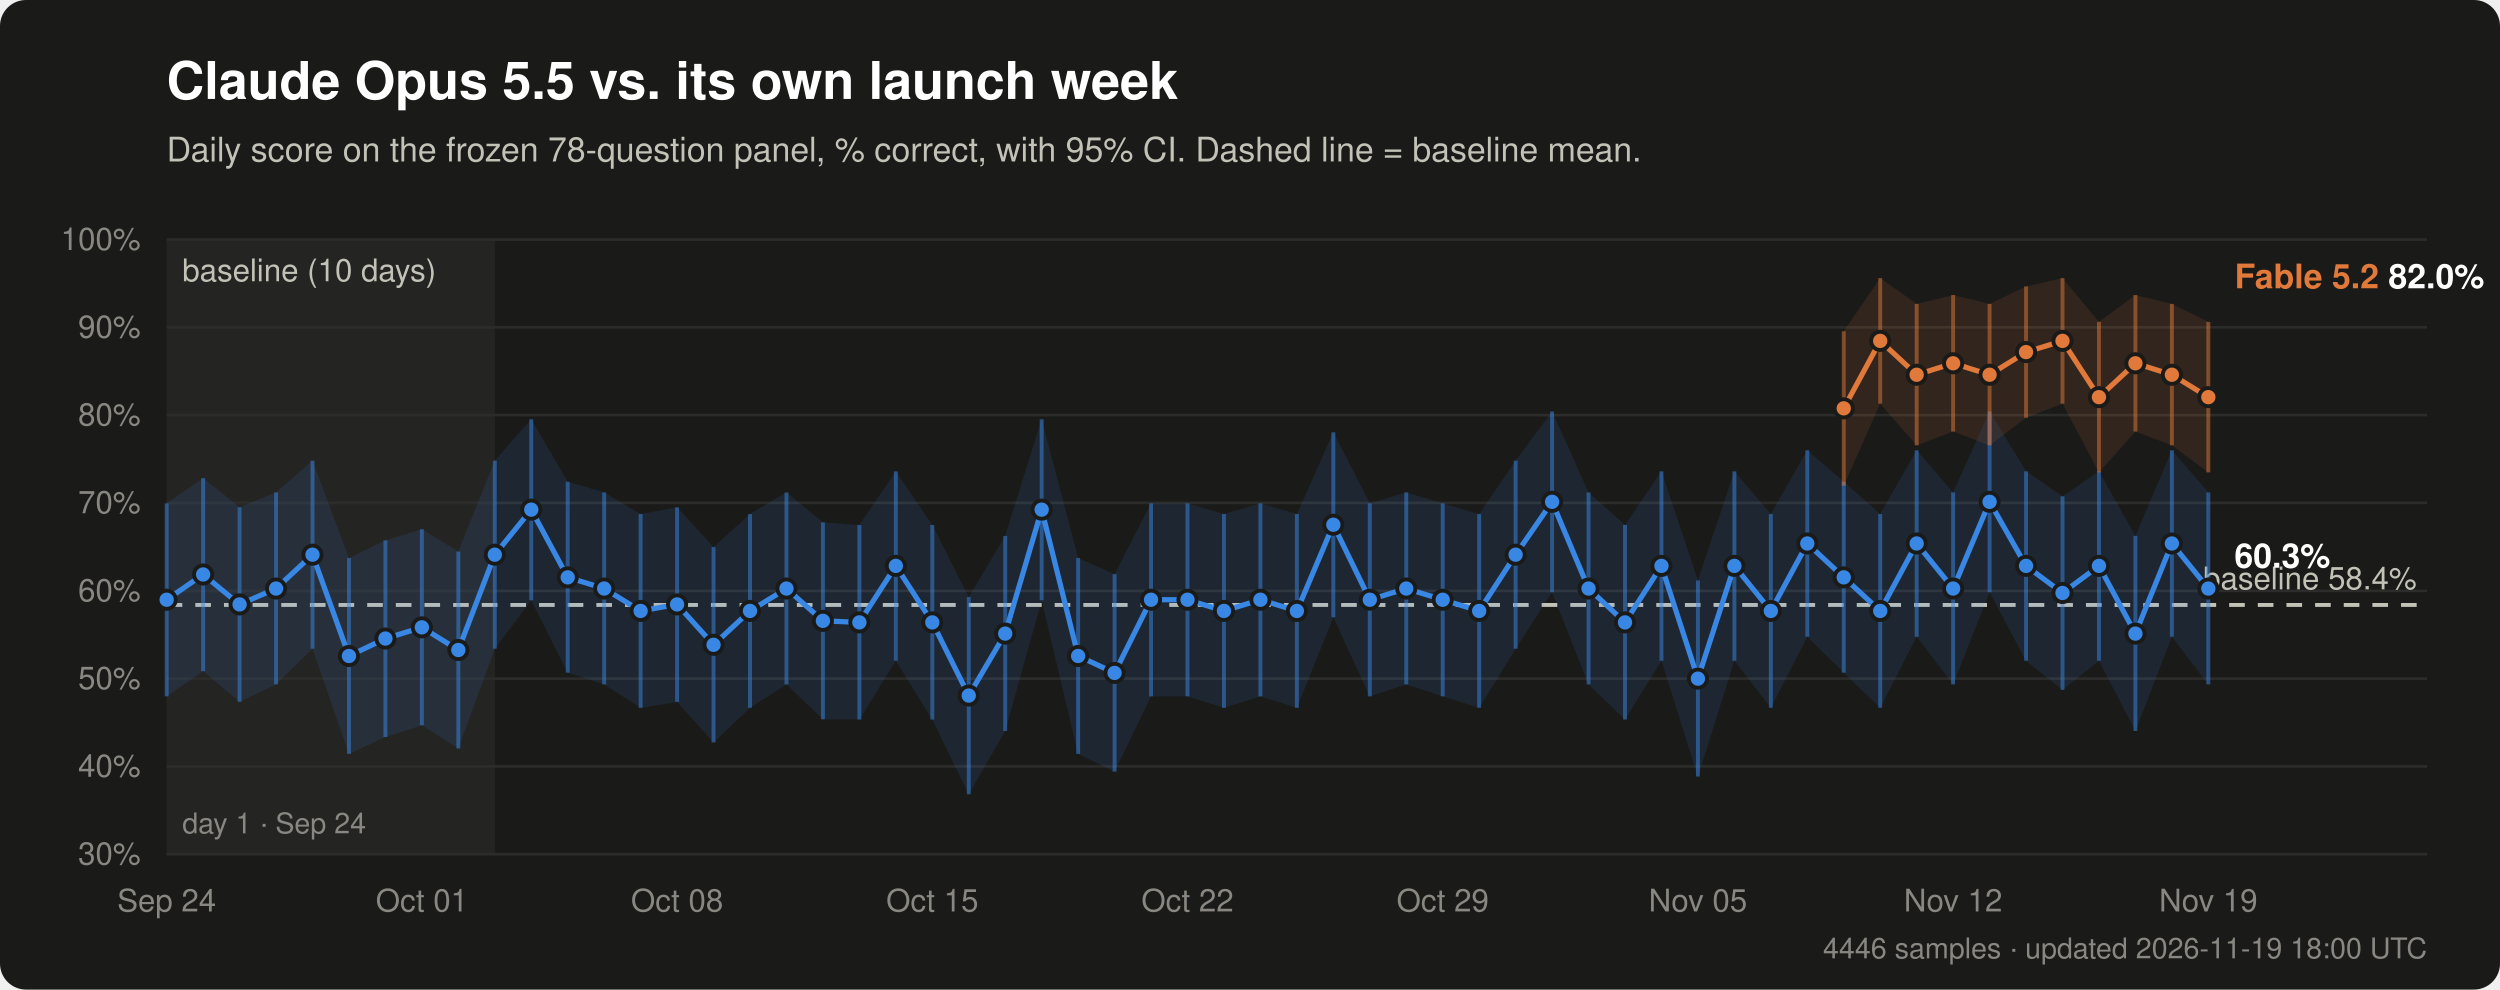
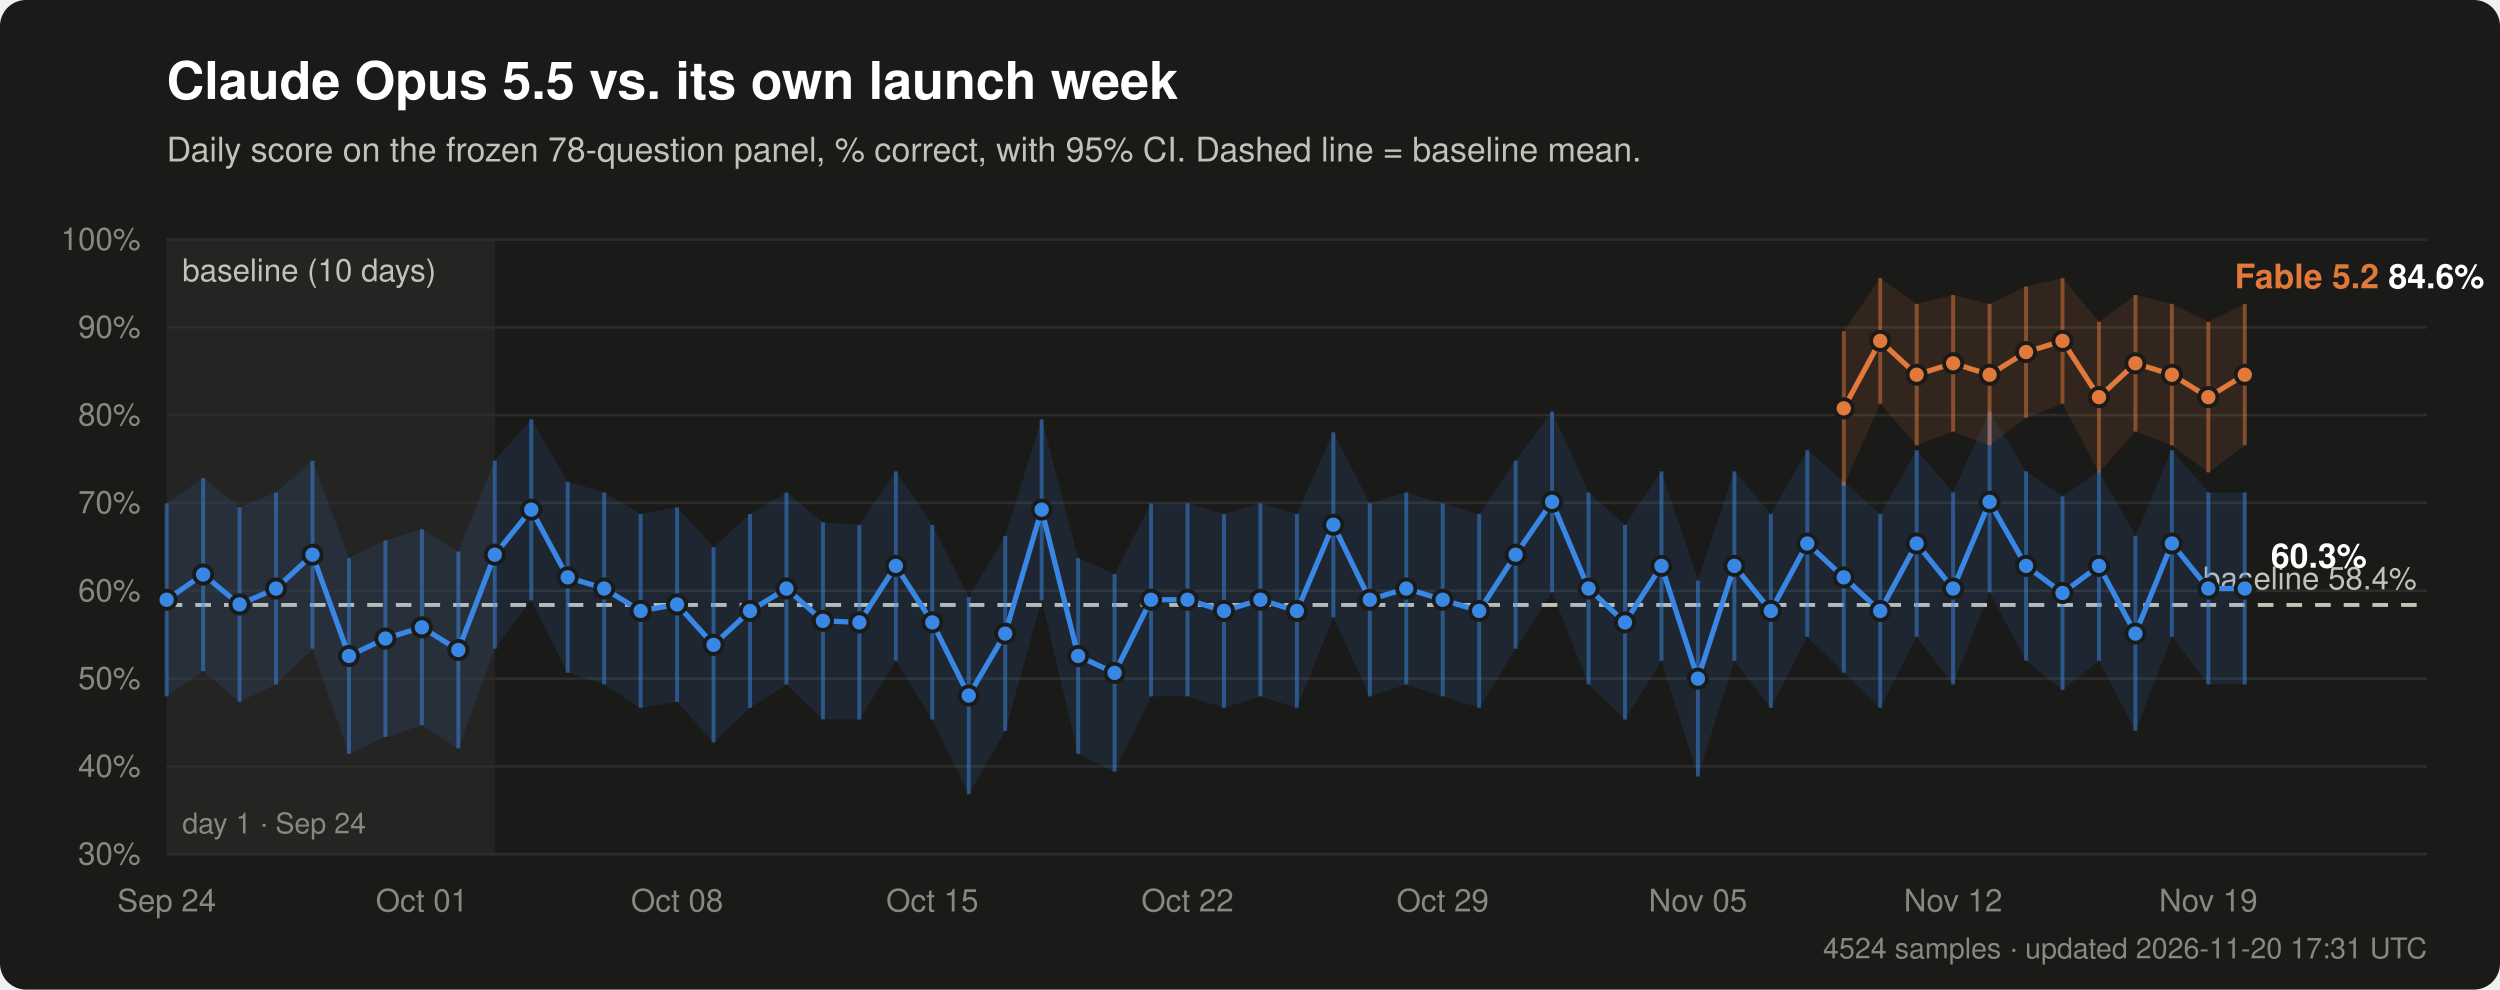
<svg xmlns="http://www.w3.org/2000/svg" width="960" height="380" viewBox="0 0 960 380" font-family="-apple-system, Segoe UI, Helvetica, Arial, sans-serif" role="img" aria-labelledby="t d">
  <rect width="960" height="380" rx="10" fill="#1a1a19" />
  <text x="64" y="38" fill="#ffffff" font-size="20" font-weight="600">Claude Opus 5.5 vs. its own launch week</text>
  <text x="64" y="62" fill="#c3c2b7" font-size="13">Daily score on the frozen 78-question panel, % correct, with 95% CI. Dashed line = baseline mean.</text>
  <line x1="64" y1="328.0" x2="932" y2="328.0" stroke="#2c2c2a" stroke-width="1" />
  <text x="54" y="332.0" text-anchor="end" fill="#898781" font-size="12">30%</text>
  <line x1="64" y1="294.3" x2="932" y2="294.3" stroke="#2c2c2a" stroke-width="1" />
  <text x="54" y="298.3" text-anchor="end" fill="#898781" font-size="12">40%</text>
  <line x1="64" y1="260.6" x2="932" y2="260.6" stroke="#2c2c2a" stroke-width="1" />
  <text x="54" y="264.6" text-anchor="end" fill="#898781" font-size="12">50%</text>
  <line x1="64" y1="226.9" x2="932" y2="226.9" stroke="#2c2c2a" stroke-width="1" />
  <text x="54" y="230.9" text-anchor="end" fill="#898781" font-size="12">60%</text>
  <line x1="64" y1="193.1" x2="932" y2="193.1" stroke="#2c2c2a" stroke-width="1" />
  <text x="54" y="197.1" text-anchor="end" fill="#898781" font-size="12">70%</text>
  <line x1="64" y1="159.4" x2="932" y2="159.4" stroke="#2c2c2a" stroke-width="1" />
  <text x="54" y="163.4" text-anchor="end" fill="#898781" font-size="12">80%</text>
  <line x1="64" y1="125.7" x2="932" y2="125.7" stroke="#2c2c2a" stroke-width="1" />
  <text x="54" y="129.7" text-anchor="end" fill="#898781" font-size="12">90%</text>
  <line x1="64" y1="92.0" x2="932" y2="92.0" stroke="#2c2c2a" stroke-width="1" />
  <text x="54" y="96.0" text-anchor="end" fill="#898781" font-size="12">100%</text>
  <rect x="64.0" y="92" width="126.0" height="236" fill="#2c2c2a" opacity="0.6" />
  <text x="70.0" y="108" fill="#c3c2b7" font-size="12">baseline (10 days)</text>
  <text x="70.0" y="320" fill="#898781" font-size="11">day 1 · Sep 24</text>
  <text x="64.0" y="350" text-anchor="middle" fill="#898781" font-size="12">Sep 24</text>
  <text x="162.0" y="350" text-anchor="middle" fill="#898781" font-size="12">Oct 01</text>
  <text x="260.0" y="350" text-anchor="middle" fill="#898781" font-size="12">Oct 08</text>
  <text x="358.0" y="350" text-anchor="middle" fill="#898781" font-size="12">Oct 15</text>
  <text x="456.0" y="350" text-anchor="middle" fill="#898781" font-size="12">Oct 22</text>
  <text x="554.0" y="350" text-anchor="middle" fill="#898781" font-size="12">Oct 29</text>
  <text x="652.0" y="350" text-anchor="middle" fill="#898781" font-size="12">Nov 05</text>
  <text x="750.0" y="350" text-anchor="middle" fill="#898781" font-size="12">Nov 12</text>
  <text x="848.0" y="350" text-anchor="middle" fill="#898781" font-size="12">Nov 19</text>
  <line x1="64" y1="232.3" x2="932" y2="232.3" stroke="#c3c2b7" stroke-width="1.5" stroke-dasharray="6 5" />
  <text x="928" y="226.3" text-anchor="end" fill="#c3c2b7" font-size="12">baseline 58.4%</text>
-   <path d="M64.0,193.3 L78.0,183.6 L92.0,194.8 L106.0,189.1 L120.0,176.9 L134.0,214.3 L148.0,207.5 L162.0,203.2 L176.0,211.8 L190.0,176.9 L204.0,161.0 L218.0,185.0 L232.0,189.1 L246.0,197.4 L260.0,194.8 L274.0,210.1 L288.0,197.4 L302.0,189.1 L316.0,200.6 L330.0,201.6 L344.0,181.0 L358.0,201.6 L372.0,229.3 L386.0,205.8 L400.0,161.0 L414.0,214.3 L428.0,220.5 L442.0,193.3 L456.0,193.3 L470.0,197.4 L484.0,193.3 L498.0,197.4 L512.0,166.0 L526.0,193.3 L540.0,189.1 L554.0,193.3 L568.0,197.4 L582.0,176.9 L596.0,158.0 L610.0,189.1 L624.0,201.6 L638.0,181.0 L652.0,222.9 L666.0,181.0 L680.0,197.4 L694.0,172.9 L708.0,185.0 L722.0,197.4 L736.0,172.9 L750.0,189.1 L764.0,158.0 L778.0,181.0 L792.0,190.6 L806.0,181.0 L820.0,205.8 L834.0,172.9 L848.0,189.1 L848.0,262.8 L834.0,244.5 L820.0,280.7 L806.0,253.7 L792.0,264.9 L778.0,253.7 L764.0,227.4 L750.0,262.8 L736.0,244.5 L722.0,271.8 L708.0,258.3 L694.0,244.5 L680.0,271.8 L666.0,253.7 L652.0,298.2 L638.0,253.7 L624.0,276.3 L610.0,262.8 L596.0,227.4 L582.0,249.1 L568.0,271.8 L554.0,267.4 L540.0,262.8 L526.0,267.4 L512.0,237.0 L498.0,271.8 L484.0,267.4 L470.0,271.8 L456.0,267.4 L442.0,267.4 L428.0,296.3 L414.0,289.5 L400.0,230.5 L386.0,280.7 L372.0,305.0 L358.0,276.3 L344.0,253.7 L330.0,276.3 L316.0,276.2 L302.0,262.8 L288.0,271.8 L274.0,285.1 L260.0,269.5 L246.0,271.8 L232.0,262.8 L218.0,258.3 L204.0,230.5 L190.0,249.1 L176.0,287.4 L162.0,278.5 L148.0,283.0 L134.0,289.5 L120.0,249.1 L106.0,262.8 L92.0,269.5 L78.0,257.7 L64.0,267.4 Z" fill="#3987e5" opacity="0.12" />
-   <path d="M64.0,230.3 L78.0,220.6 L92.0,232.1 L106.0,226.0 L120.0,213.0 L134.0,251.9 L148.0,245.2 L162.0,240.9 L176.0,249.6 L190.0,213.0 L204.0,195.7 L218.0,221.7 L232.0,226.0 L246.0,234.6 L260.0,232.1 L274.0,247.6 L288.0,234.6 L302.0,226.0 L316.0,238.4 L330.0,239.0 L344.0,217.3 L358.0,239.0 L372.0,267.1 L386.0,243.3 L400.0,195.7 L414.0,251.9 L428.0,258.4 L442.0,230.3 L456.0,230.3 L470.0,234.6 L484.0,230.3 L498.0,234.6 L512.0,201.5 L526.0,230.3 L540.0,226.0 L554.0,230.3 L568.0,234.6 L582.0,213.0 L596.0,192.7 L610.0,226.0 L624.0,239.0 L638.0,217.3 L652.0,260.6 L666.0,217.3 L680.0,234.6 L694.0,208.7 L708.0,221.7 L722.0,234.6 L736.0,208.7 L750.0,226.0 L764.0,192.7 L778.0,217.3 L792.0,227.7 L806.0,217.3 L820.0,243.3 L834.0,208.7 L848.0,226.0" fill="none" stroke="#3987e5" stroke-width="2" stroke-linejoin="round" stroke-linecap="round" />
+   <path d="M64.0,193.3 L78.0,183.6 L92.0,194.8 L106.0,189.1 L120.0,176.9 L134.0,214.3 L148.0,207.5 L162.0,203.2 L176.0,211.8 L190.0,176.9 L204.0,161.0 L218.0,185.0 L232.0,189.1 L246.0,197.4 L260.0,194.8 L274.0,210.1 L288.0,197.4 L302.0,189.1 L316.0,200.6 L330.0,201.6 L344.0,181.0 L358.0,201.6 L372.0,229.3 L386.0,205.8 L400.0,161.0 L414.0,214.3 L428.0,220.5 L442.0,193.3 L456.0,193.3 L470.0,197.4 L484.0,193.3 L498.0,197.4 L512.0,166.0 L526.0,193.3 L540.0,189.1 L554.0,193.3 L568.0,197.4 L582.0,176.9 L596.0,158.0 L610.0,189.1 L624.0,201.6 L638.0,181.0 L652.0,222.9 L666.0,181.0 L680.0,197.4 L694.0,172.9 L708.0,185.0 L722.0,197.4 L736.0,172.9 L750.0,189.1 L764.0,158.0 L778.0,181.0 L792.0,190.6 L806.0,181.0 L820.0,205.8 L834.0,172.9 L848.0,189.1 L862.0,189.1 L862.0,262.8 L848.0,262.8 L834.0,244.5 L820.0,280.7 L806.0,253.7 L792.0,264.9 L778.0,253.7 L764.0,227.4 L750.0,262.8 L736.0,244.5 L722.0,271.8 L708.0,258.3 L694.0,244.5 L680.0,271.8 L666.0,253.7 L652.0,298.2 L638.0,253.7 L624.0,276.3 L610.0,262.8 L596.0,227.4 L582.0,249.1 L568.0,271.8 L554.0,267.4 L540.0,262.8 L526.0,267.4 L512.0,237.0 L498.0,271.8 L484.0,267.4 L470.0,271.8 L456.0,267.4 L442.0,267.4 L428.0,296.3 L414.0,289.5 L400.0,230.5 L386.0,280.7 L372.0,305.0 L358.0,276.3 L344.0,253.7 L330.0,276.3 L316.0,276.2 L302.0,262.8 L288.0,271.8 L274.0,285.1 L260.0,269.5 L246.0,271.8 L232.0,262.8 L218.0,258.3 L204.0,230.5 L190.0,249.1 L176.0,287.4 L162.0,278.5 L148.0,283.0 L134.0,289.5 L120.0,249.1 L106.0,262.8 L92.0,269.5 L78.0,257.7 L64.0,267.4 Z" fill="#3987e5" opacity="0.12" />
+   <path d="M64.0,230.3 L78.0,220.6 L92.0,232.1 L106.0,226.0 L120.0,213.0 L134.0,251.9 L148.0,245.2 L162.0,240.9 L176.0,249.6 L190.0,213.0 L204.0,195.7 L218.0,221.7 L232.0,226.0 L246.0,234.6 L260.0,232.1 L274.0,247.6 L288.0,234.6 L302.0,226.0 L316.0,238.4 L330.0,239.0 L344.0,217.3 L358.0,239.0 L372.0,267.1 L386.0,243.3 L400.0,195.7 L414.0,251.9 L428.0,258.4 L442.0,230.3 L456.0,230.3 L470.0,234.6 L484.0,230.3 L498.0,234.6 L512.0,201.5 L526.0,230.3 L540.0,226.0 L554.0,230.3 L568.0,234.6 L582.0,213.0 L596.0,192.7 L610.0,226.0 L624.0,239.0 L638.0,217.3 L652.0,260.6 L666.0,217.3 L680.0,234.6 L694.0,208.7 L708.0,221.7 L722.0,234.6 L736.0,208.7 L750.0,226.0 L764.0,192.7 L778.0,217.3 L792.0,227.7 L806.0,217.3 L820.0,243.3 L834.0,208.7 L848.0,226.0 L862.0,226.0" fill="none" stroke="#3987e5" stroke-width="2" stroke-linejoin="round" stroke-linecap="round" />
  <line x1="64.0" y1="267.4" x2="64.0" y2="193.3" stroke="#3987e5" stroke-width="1.5" opacity="0.5" />
  <circle cx="64.0" cy="230.3" r="3.5" fill="#3987e5" stroke="#1a1a19" stroke-width="1.5" />
  <line x1="78.0" y1="257.7" x2="78.0" y2="183.6" stroke="#3987e5" stroke-width="1.5" opacity="0.5" />
  <circle cx="78.0" cy="220.6" r="3.5" fill="#3987e5" stroke="#1a1a19" stroke-width="1.5" />
  <line x1="92.0" y1="269.5" x2="92.0" y2="194.8" stroke="#3987e5" stroke-width="1.5" opacity="0.5" />
  <circle cx="92.0" cy="232.1" r="3.5" fill="#3987e5" stroke="#1a1a19" stroke-width="1.5" />
  <line x1="106.0" y1="262.8" x2="106.0" y2="189.1" stroke="#3987e5" stroke-width="1.5" opacity="0.5" />
  <circle cx="106.0" cy="226.0" r="3.5" fill="#3987e5" stroke="#1a1a19" stroke-width="1.5" />
  <line x1="120.0" y1="249.1" x2="120.0" y2="176.9" stroke="#3987e5" stroke-width="1.5" opacity="0.5" />
  <circle cx="120.0" cy="213.0" r="3.5" fill="#3987e5" stroke="#1a1a19" stroke-width="1.5" />
  <line x1="134.0" y1="289.5" x2="134.0" y2="214.3" stroke="#3987e5" stroke-width="1.5" opacity="0.5" />
  <circle cx="134.0" cy="251.9" r="3.5" fill="#3987e5" stroke="#1a1a19" stroke-width="1.5" />
  <line x1="148.0" y1="283.0" x2="148.0" y2="207.5" stroke="#3987e5" stroke-width="1.5" opacity="0.5" />
  <circle cx="148.0" cy="245.2" r="3.5" fill="#3987e5" stroke="#1a1a19" stroke-width="1.5" />
  <line x1="162.0" y1="278.5" x2="162.0" y2="203.2" stroke="#3987e5" stroke-width="1.5" opacity="0.5" />
  <circle cx="162.0" cy="240.9" r="3.5" fill="#3987e5" stroke="#1a1a19" stroke-width="1.5" />
  <line x1="176.0" y1="287.4" x2="176.0" y2="211.8" stroke="#3987e5" stroke-width="1.5" opacity="0.5" />
  <circle cx="176.0" cy="249.6" r="3.5" fill="#3987e5" stroke="#1a1a19" stroke-width="1.5" />
  <line x1="190.0" y1="249.1" x2="190.0" y2="176.9" stroke="#3987e5" stroke-width="1.5" opacity="0.5" />
  <circle cx="190.0" cy="213.0" r="3.5" fill="#3987e5" stroke="#1a1a19" stroke-width="1.5" />
  <line x1="204.0" y1="230.5" x2="204.0" y2="161.0" stroke="#3987e5" stroke-width="1.5" opacity="0.5" />
  <circle cx="204.0" cy="195.7" r="3.5" fill="#3987e5" stroke="#1a1a19" stroke-width="1.5" />
  <line x1="218.0" y1="258.3" x2="218.0" y2="185.0" stroke="#3987e5" stroke-width="1.5" opacity="0.5" />
  <circle cx="218.0" cy="221.7" r="3.5" fill="#3987e5" stroke="#1a1a19" stroke-width="1.5" />
  <line x1="232.0" y1="262.8" x2="232.0" y2="189.1" stroke="#3987e5" stroke-width="1.5" opacity="0.5" />
  <circle cx="232.0" cy="226.0" r="3.5" fill="#3987e5" stroke="#1a1a19" stroke-width="1.5" />
  <line x1="246.0" y1="271.8" x2="246.0" y2="197.4" stroke="#3987e5" stroke-width="1.5" opacity="0.5" />
  <circle cx="246.0" cy="234.6" r="3.5" fill="#3987e5" stroke="#1a1a19" stroke-width="1.5" />
  <line x1="260.0" y1="269.5" x2="260.0" y2="194.8" stroke="#3987e5" stroke-width="1.5" opacity="0.5" />
  <circle cx="260.0" cy="232.1" r="3.5" fill="#3987e5" stroke="#1a1a19" stroke-width="1.5" />
  <line x1="274.0" y1="285.1" x2="274.0" y2="210.1" stroke="#3987e5" stroke-width="1.5" opacity="0.5" />
  <circle cx="274.0" cy="247.6" r="3.5" fill="#3987e5" stroke="#1a1a19" stroke-width="1.5" />
  <line x1="288.0" y1="271.8" x2="288.0" y2="197.4" stroke="#3987e5" stroke-width="1.5" opacity="0.5" />
  <circle cx="288.0" cy="234.6" r="3.5" fill="#3987e5" stroke="#1a1a19" stroke-width="1.5" />
  <line x1="302.0" y1="262.8" x2="302.0" y2="189.1" stroke="#3987e5" stroke-width="1.5" opacity="0.5" />
  <circle cx="302.0" cy="226.0" r="3.5" fill="#3987e5" stroke="#1a1a19" stroke-width="1.5" />
  <line x1="316.0" y1="276.2" x2="316.0" y2="200.6" stroke="#3987e5" stroke-width="1.5" opacity="0.5" />
  <circle cx="316.0" cy="238.4" r="3.5" fill="#3987e5" stroke="#1a1a19" stroke-width="1.5" />
  <line x1="330.0" y1="276.3" x2="330.0" y2="201.6" stroke="#3987e5" stroke-width="1.5" opacity="0.5" />
  <circle cx="330.0" cy="239.0" r="3.5" fill="#3987e5" stroke="#1a1a19" stroke-width="1.5" />
  <line x1="344.0" y1="253.7" x2="344.0" y2="181.0" stroke="#3987e5" stroke-width="1.5" opacity="0.5" />
  <circle cx="344.0" cy="217.3" r="3.5" fill="#3987e5" stroke="#1a1a19" stroke-width="1.5" />
  <line x1="358.0" y1="276.3" x2="358.0" y2="201.6" stroke="#3987e5" stroke-width="1.5" opacity="0.5" />
  <circle cx="358.0" cy="239.0" r="3.5" fill="#3987e5" stroke="#1a1a19" stroke-width="1.5" />
  <line x1="372.0" y1="305.0" x2="372.0" y2="229.3" stroke="#3987e5" stroke-width="1.5" opacity="0.5" />
  <circle cx="372.0" cy="267.1" r="3.5" fill="#3987e5" stroke="#1a1a19" stroke-width="1.5" />
  <line x1="386.0" y1="280.7" x2="386.0" y2="205.8" stroke="#3987e5" stroke-width="1.5" opacity="0.5" />
  <circle cx="386.0" cy="243.3" r="3.5" fill="#3987e5" stroke="#1a1a19" stroke-width="1.5" />
  <line x1="400.0" y1="230.5" x2="400.0" y2="161.0" stroke="#3987e5" stroke-width="1.5" opacity="0.5" />
  <circle cx="400.0" cy="195.7" r="3.5" fill="#3987e5" stroke="#1a1a19" stroke-width="1.5" />
  <line x1="414.0" y1="289.5" x2="414.0" y2="214.3" stroke="#3987e5" stroke-width="1.5" opacity="0.5" />
  <circle cx="414.0" cy="251.9" r="3.5" fill="#3987e5" stroke="#1a1a19" stroke-width="1.5" />
  <line x1="428.0" y1="296.3" x2="428.0" y2="220.5" stroke="#3987e5" stroke-width="1.5" opacity="0.5" />
  <circle cx="428.0" cy="258.4" r="3.5" fill="#3987e5" stroke="#1a1a19" stroke-width="1.5" />
  <line x1="442.0" y1="267.4" x2="442.0" y2="193.3" stroke="#3987e5" stroke-width="1.5" opacity="0.5" />
  <circle cx="442.0" cy="230.3" r="3.5" fill="#3987e5" stroke="#1a1a19" stroke-width="1.5" />
  <line x1="456.0" y1="267.4" x2="456.0" y2="193.3" stroke="#3987e5" stroke-width="1.5" opacity="0.5" />
  <circle cx="456.0" cy="230.3" r="3.5" fill="#3987e5" stroke="#1a1a19" stroke-width="1.5" />
  <line x1="470.0" y1="271.8" x2="470.0" y2="197.4" stroke="#3987e5" stroke-width="1.5" opacity="0.5" />
  <circle cx="470.0" cy="234.6" r="3.5" fill="#3987e5" stroke="#1a1a19" stroke-width="1.5" />
  <line x1="484.0" y1="267.4" x2="484.0" y2="193.3" stroke="#3987e5" stroke-width="1.5" opacity="0.5" />
  <circle cx="484.0" cy="230.3" r="3.5" fill="#3987e5" stroke="#1a1a19" stroke-width="1.5" />
  <line x1="498.0" y1="271.8" x2="498.0" y2="197.4" stroke="#3987e5" stroke-width="1.5" opacity="0.5" />
  <circle cx="498.0" cy="234.6" r="3.5" fill="#3987e5" stroke="#1a1a19" stroke-width="1.5" />
  <line x1="512.0" y1="237.0" x2="512.0" y2="166.0" stroke="#3987e5" stroke-width="1.5" opacity="0.5" />
  <circle cx="512.0" cy="201.5" r="3.5" fill="#3987e5" stroke="#1a1a19" stroke-width="1.5" />
  <line x1="526.0" y1="267.4" x2="526.0" y2="193.3" stroke="#3987e5" stroke-width="1.5" opacity="0.5" />
  <circle cx="526.0" cy="230.3" r="3.5" fill="#3987e5" stroke="#1a1a19" stroke-width="1.5" />
  <line x1="540.0" y1="262.8" x2="540.0" y2="189.1" stroke="#3987e5" stroke-width="1.5" opacity="0.5" />
  <circle cx="540.0" cy="226.0" r="3.5" fill="#3987e5" stroke="#1a1a19" stroke-width="1.5" />
  <line x1="554.0" y1="267.4" x2="554.0" y2="193.3" stroke="#3987e5" stroke-width="1.5" opacity="0.5" />
  <circle cx="554.0" cy="230.3" r="3.5" fill="#3987e5" stroke="#1a1a19" stroke-width="1.5" />
  <line x1="568.0" y1="271.8" x2="568.0" y2="197.4" stroke="#3987e5" stroke-width="1.5" opacity="0.5" />
  <circle cx="568.0" cy="234.6" r="3.5" fill="#3987e5" stroke="#1a1a19" stroke-width="1.5" />
  <line x1="582.0" y1="249.1" x2="582.0" y2="176.9" stroke="#3987e5" stroke-width="1.5" opacity="0.5" />
  <circle cx="582.0" cy="213.0" r="3.5" fill="#3987e5" stroke="#1a1a19" stroke-width="1.5" />
  <line x1="596.0" y1="227.4" x2="596.0" y2="158.0" stroke="#3987e5" stroke-width="1.5" opacity="0.5" />
  <circle cx="596.0" cy="192.7" r="3.5" fill="#3987e5" stroke="#1a1a19" stroke-width="1.5" />
  <line x1="610.0" y1="262.8" x2="610.0" y2="189.1" stroke="#3987e5" stroke-width="1.5" opacity="0.5" />
  <circle cx="610.0" cy="226.0" r="3.5" fill="#3987e5" stroke="#1a1a19" stroke-width="1.5" />
  <line x1="624.0" y1="276.3" x2="624.0" y2="201.6" stroke="#3987e5" stroke-width="1.5" opacity="0.5" />
  <circle cx="624.0" cy="239.0" r="3.5" fill="#3987e5" stroke="#1a1a19" stroke-width="1.5" />
  <line x1="638.0" y1="253.7" x2="638.0" y2="181.0" stroke="#3987e5" stroke-width="1.5" opacity="0.5" />
  <circle cx="638.0" cy="217.3" r="3.5" fill="#3987e5" stroke="#1a1a19" stroke-width="1.5" />
  <line x1="652.0" y1="298.2" x2="652.0" y2="222.9" stroke="#3987e5" stroke-width="1.5" opacity="0.5" />
  <circle cx="652.0" cy="260.6" r="3.5" fill="#3987e5" stroke="#1a1a19" stroke-width="1.5" />
  <line x1="666.0" y1="253.7" x2="666.0" y2="181.0" stroke="#3987e5" stroke-width="1.5" opacity="0.5" />
  <circle cx="666.0" cy="217.3" r="3.5" fill="#3987e5" stroke="#1a1a19" stroke-width="1.5" />
  <line x1="680.0" y1="271.8" x2="680.0" y2="197.4" stroke="#3987e5" stroke-width="1.5" opacity="0.5" />
  <circle cx="680.0" cy="234.6" r="3.5" fill="#3987e5" stroke="#1a1a19" stroke-width="1.5" />
  <line x1="694.0" y1="244.5" x2="694.0" y2="172.9" stroke="#3987e5" stroke-width="1.5" opacity="0.5" />
  <circle cx="694.0" cy="208.7" r="3.5" fill="#3987e5" stroke="#1a1a19" stroke-width="1.5" />
  <line x1="708.0" y1="258.3" x2="708.0" y2="185.0" stroke="#3987e5" stroke-width="1.5" opacity="0.5" />
  <circle cx="708.0" cy="221.7" r="3.5" fill="#3987e5" stroke="#1a1a19" stroke-width="1.5" />
  <line x1="722.0" y1="271.8" x2="722.0" y2="197.4" stroke="#3987e5" stroke-width="1.5" opacity="0.5" />
  <circle cx="722.0" cy="234.6" r="3.5" fill="#3987e5" stroke="#1a1a19" stroke-width="1.5" />
  <line x1="736.0" y1="244.5" x2="736.0" y2="172.9" stroke="#3987e5" stroke-width="1.5" opacity="0.5" />
  <circle cx="736.0" cy="208.7" r="3.5" fill="#3987e5" stroke="#1a1a19" stroke-width="1.5" />
  <line x1="750.0" y1="262.8" x2="750.0" y2="189.1" stroke="#3987e5" stroke-width="1.5" opacity="0.5" />
  <circle cx="750.0" cy="226.0" r="3.5" fill="#3987e5" stroke="#1a1a19" stroke-width="1.5" />
  <line x1="764.0" y1="227.4" x2="764.0" y2="158.0" stroke="#3987e5" stroke-width="1.5" opacity="0.5" />
  <circle cx="764.0" cy="192.7" r="3.5" fill="#3987e5" stroke="#1a1a19" stroke-width="1.5" />
  <line x1="778.0" y1="253.7" x2="778.0" y2="181.0" stroke="#3987e5" stroke-width="1.5" opacity="0.5" />
  <circle cx="778.0" cy="217.3" r="3.5" fill="#3987e5" stroke="#1a1a19" stroke-width="1.5" />
  <line x1="792.0" y1="264.9" x2="792.0" y2="190.6" stroke="#3987e5" stroke-width="1.5" opacity="0.5" />
  <circle cx="792.0" cy="227.7" r="3.5" fill="#3987e5" stroke="#1a1a19" stroke-width="1.5" />
  <line x1="806.0" y1="253.7" x2="806.0" y2="181.0" stroke="#3987e5" stroke-width="1.5" opacity="0.5" />
  <circle cx="806.0" cy="217.3" r="3.5" fill="#3987e5" stroke="#1a1a19" stroke-width="1.5" />
  <line x1="820.0" y1="280.7" x2="820.0" y2="205.8" stroke="#3987e5" stroke-width="1.5" opacity="0.5" />
  <circle cx="820.0" cy="243.3" r="3.5" fill="#3987e5" stroke="#1a1a19" stroke-width="1.5" />
  <line x1="834.0" y1="244.5" x2="834.0" y2="172.9" stroke="#3987e5" stroke-width="1.5" opacity="0.5" />
  <circle cx="834.0" cy="208.7" r="3.5" fill="#3987e5" stroke="#1a1a19" stroke-width="1.5" />
  <line x1="848.0" y1="262.8" x2="848.0" y2="189.1" stroke="#3987e5" stroke-width="1.5" opacity="0.5" />
  <circle cx="848.0" cy="226.0" r="3.5" fill="#3987e5" stroke="#1a1a19" stroke-width="1.5" />
-   <text x="858.0" y="218.0" fill="#ffffff" font-size="13" font-weight="600">60.3%</text>
+   <line x1="862.0" y1="262.8" x2="862.0" y2="189.1" stroke="#3987e5" stroke-width="1.5" opacity="0.5" />
+   <circle cx="862.0" cy="226.0" r="3.5" fill="#3987e5" stroke="#1a1a19" stroke-width="1.5" />
+   <text x="872.0" y="218.0" fill="#ffffff" font-size="13" font-weight="600">60.3%</text>
  <clipPath id="plotarea-dark">
    <rect x="64" y="92" width="868" height="236" />
  </clipPath>
  <g clip-path="url(#plotarea-dark)">
-     <path d="M708.0,127.2 L722.0,106.8 L736.0,116.7 L750.0,113.3 L764.0,116.7 L778.0,110.0 L792.0,106.8 L806.0,123.6 L820.0,113.3 L834.0,116.7 L848.0,123.6 L848.0,181.4 L834.0,171.0 L820.0,165.7 L806.0,181.4 L792.0,155.0 L778.0,160.4 L764.0,171.0 L750.0,165.7 L736.0,171.0 L722.0,155.0 L708.0,186.5 Z" fill="#e0793a" opacity="0.12" />
-     <path d="M708.0,156.8 L722.0,130.9 L736.0,143.9 L750.0,139.5 L764.0,143.9 L778.0,135.2 L792.0,130.9 L806.0,152.5 L820.0,139.5 L834.0,143.9 L848.0,152.5" fill="none" stroke="#e0793a" stroke-width="2" stroke-linejoin="round" stroke-linecap="round" />
+     <path d="M708.0,127.2 L722.0,106.8 L736.0,116.7 L750.0,113.3 L764.0,116.7 L778.0,110.0 L792.0,106.8 L806.0,123.6 L820.0,113.3 L834.0,116.7 L848.0,123.6 L862.0,116.7 L862.0,171.0 L848.0,181.4 L834.0,171.0 L820.0,165.7 L806.0,181.4 L792.0,155.0 L778.0,160.4 L764.0,171.0 L750.0,165.7 L736.0,171.0 L722.0,155.0 L708.0,186.5 Z" fill="#e0793a" opacity="0.12" />
+     <path d="M708.0,156.8 L722.0,130.9 L736.0,143.9 L750.0,139.5 L764.0,143.9 L778.0,135.2 L792.0,130.9 L806.0,152.5 L820.0,139.5 L834.0,143.9 L848.0,152.5 L862.0,143.9" fill="none" stroke="#e0793a" stroke-width="2" stroke-linejoin="round" stroke-linecap="round" />
    <line x1="708.0" y1="186.5" x2="708.0" y2="127.2" stroke="#e0793a" stroke-width="1.5" opacity="0.5" />
    <circle cx="708.0" cy="156.8" r="3.5" fill="#e0793a" stroke="#1a1a19" stroke-width="1.5" />
    <line x1="722.0" y1="155.0" x2="722.0" y2="106.8" stroke="#e0793a" stroke-width="1.5" opacity="0.5" />
    <circle cx="722.0" cy="130.9" r="3.5" fill="#e0793a" stroke="#1a1a19" stroke-width="1.5" />
    <line x1="736.0" y1="171.0" x2="736.0" y2="116.7" stroke="#e0793a" stroke-width="1.5" opacity="0.5" />
    <circle cx="736.0" cy="143.9" r="3.5" fill="#e0793a" stroke="#1a1a19" stroke-width="1.5" />
    <line x1="750.0" y1="165.7" x2="750.0" y2="113.3" stroke="#e0793a" stroke-width="1.5" opacity="0.5" />
    <circle cx="750.0" cy="139.5" r="3.5" fill="#e0793a" stroke="#1a1a19" stroke-width="1.5" />
    <line x1="764.0" y1="171.0" x2="764.0" y2="116.7" stroke="#e0793a" stroke-width="1.5" opacity="0.5" />
    <circle cx="764.0" cy="143.9" r="3.5" fill="#e0793a" stroke="#1a1a19" stroke-width="1.5" />
    <line x1="778.0" y1="160.4" x2="778.0" y2="110.0" stroke="#e0793a" stroke-width="1.5" opacity="0.5" />
    <circle cx="778.0" cy="135.2" r="3.5" fill="#e0793a" stroke="#1a1a19" stroke-width="1.5" />
    <line x1="792.0" y1="155.0" x2="792.0" y2="106.8" stroke="#e0793a" stroke-width="1.5" opacity="0.5" />
    <circle cx="792.0" cy="130.9" r="3.5" fill="#e0793a" stroke="#1a1a19" stroke-width="1.5" />
    <line x1="806.0" y1="181.4" x2="806.0" y2="123.6" stroke="#e0793a" stroke-width="1.5" opacity="0.5" />
    <circle cx="806.0" cy="152.5" r="3.5" fill="#e0793a" stroke="#1a1a19" stroke-width="1.5" />
    <line x1="820.0" y1="165.7" x2="820.0" y2="113.3" stroke="#e0793a" stroke-width="1.5" opacity="0.5" />
    <circle cx="820.0" cy="139.5" r="3.5" fill="#e0793a" stroke="#1a1a19" stroke-width="1.5" />
    <line x1="834.0" y1="171.0" x2="834.0" y2="116.7" stroke="#e0793a" stroke-width="1.5" opacity="0.5" />
    <circle cx="834.0" cy="143.9" r="3.5" fill="#e0793a" stroke="#1a1a19" stroke-width="1.5" />
    <line x1="848.0" y1="181.4" x2="848.0" y2="123.6" stroke="#e0793a" stroke-width="1.5" opacity="0.5" />
    <circle cx="848.0" cy="152.5" r="3.5" fill="#e0793a" stroke="#1a1a19" stroke-width="1.5" />
+     <line x1="862.0" y1="171.0" x2="862.0" y2="116.7" stroke="#e0793a" stroke-width="1.5" opacity="0.5" />
+     <circle cx="862.0" cy="143.9" r="3.5" fill="#e0793a" stroke="#1a1a19" stroke-width="1.5" />
  </g>
  <text x="954.0" y="110.7" text-anchor="end" fill="#ffffff" font-size="13" font-weight="600">
-     <tspan fill="#e0793a">Fable 5.2</tspan> 82.0%</text>
-   <text x="932" y="368" text-anchor="end" fill="#898781" font-size="11">4446 samples · updated 2026-11-19 18:00 UTC</text>
+     <tspan fill="#e0793a">Fable 5.2</tspan> 84.6%</text>
+   <text x="932" y="368" text-anchor="end" fill="#898781" font-size="11">4524 samples · updated 2026-11-20 17:31 UTC</text>
</svg>
